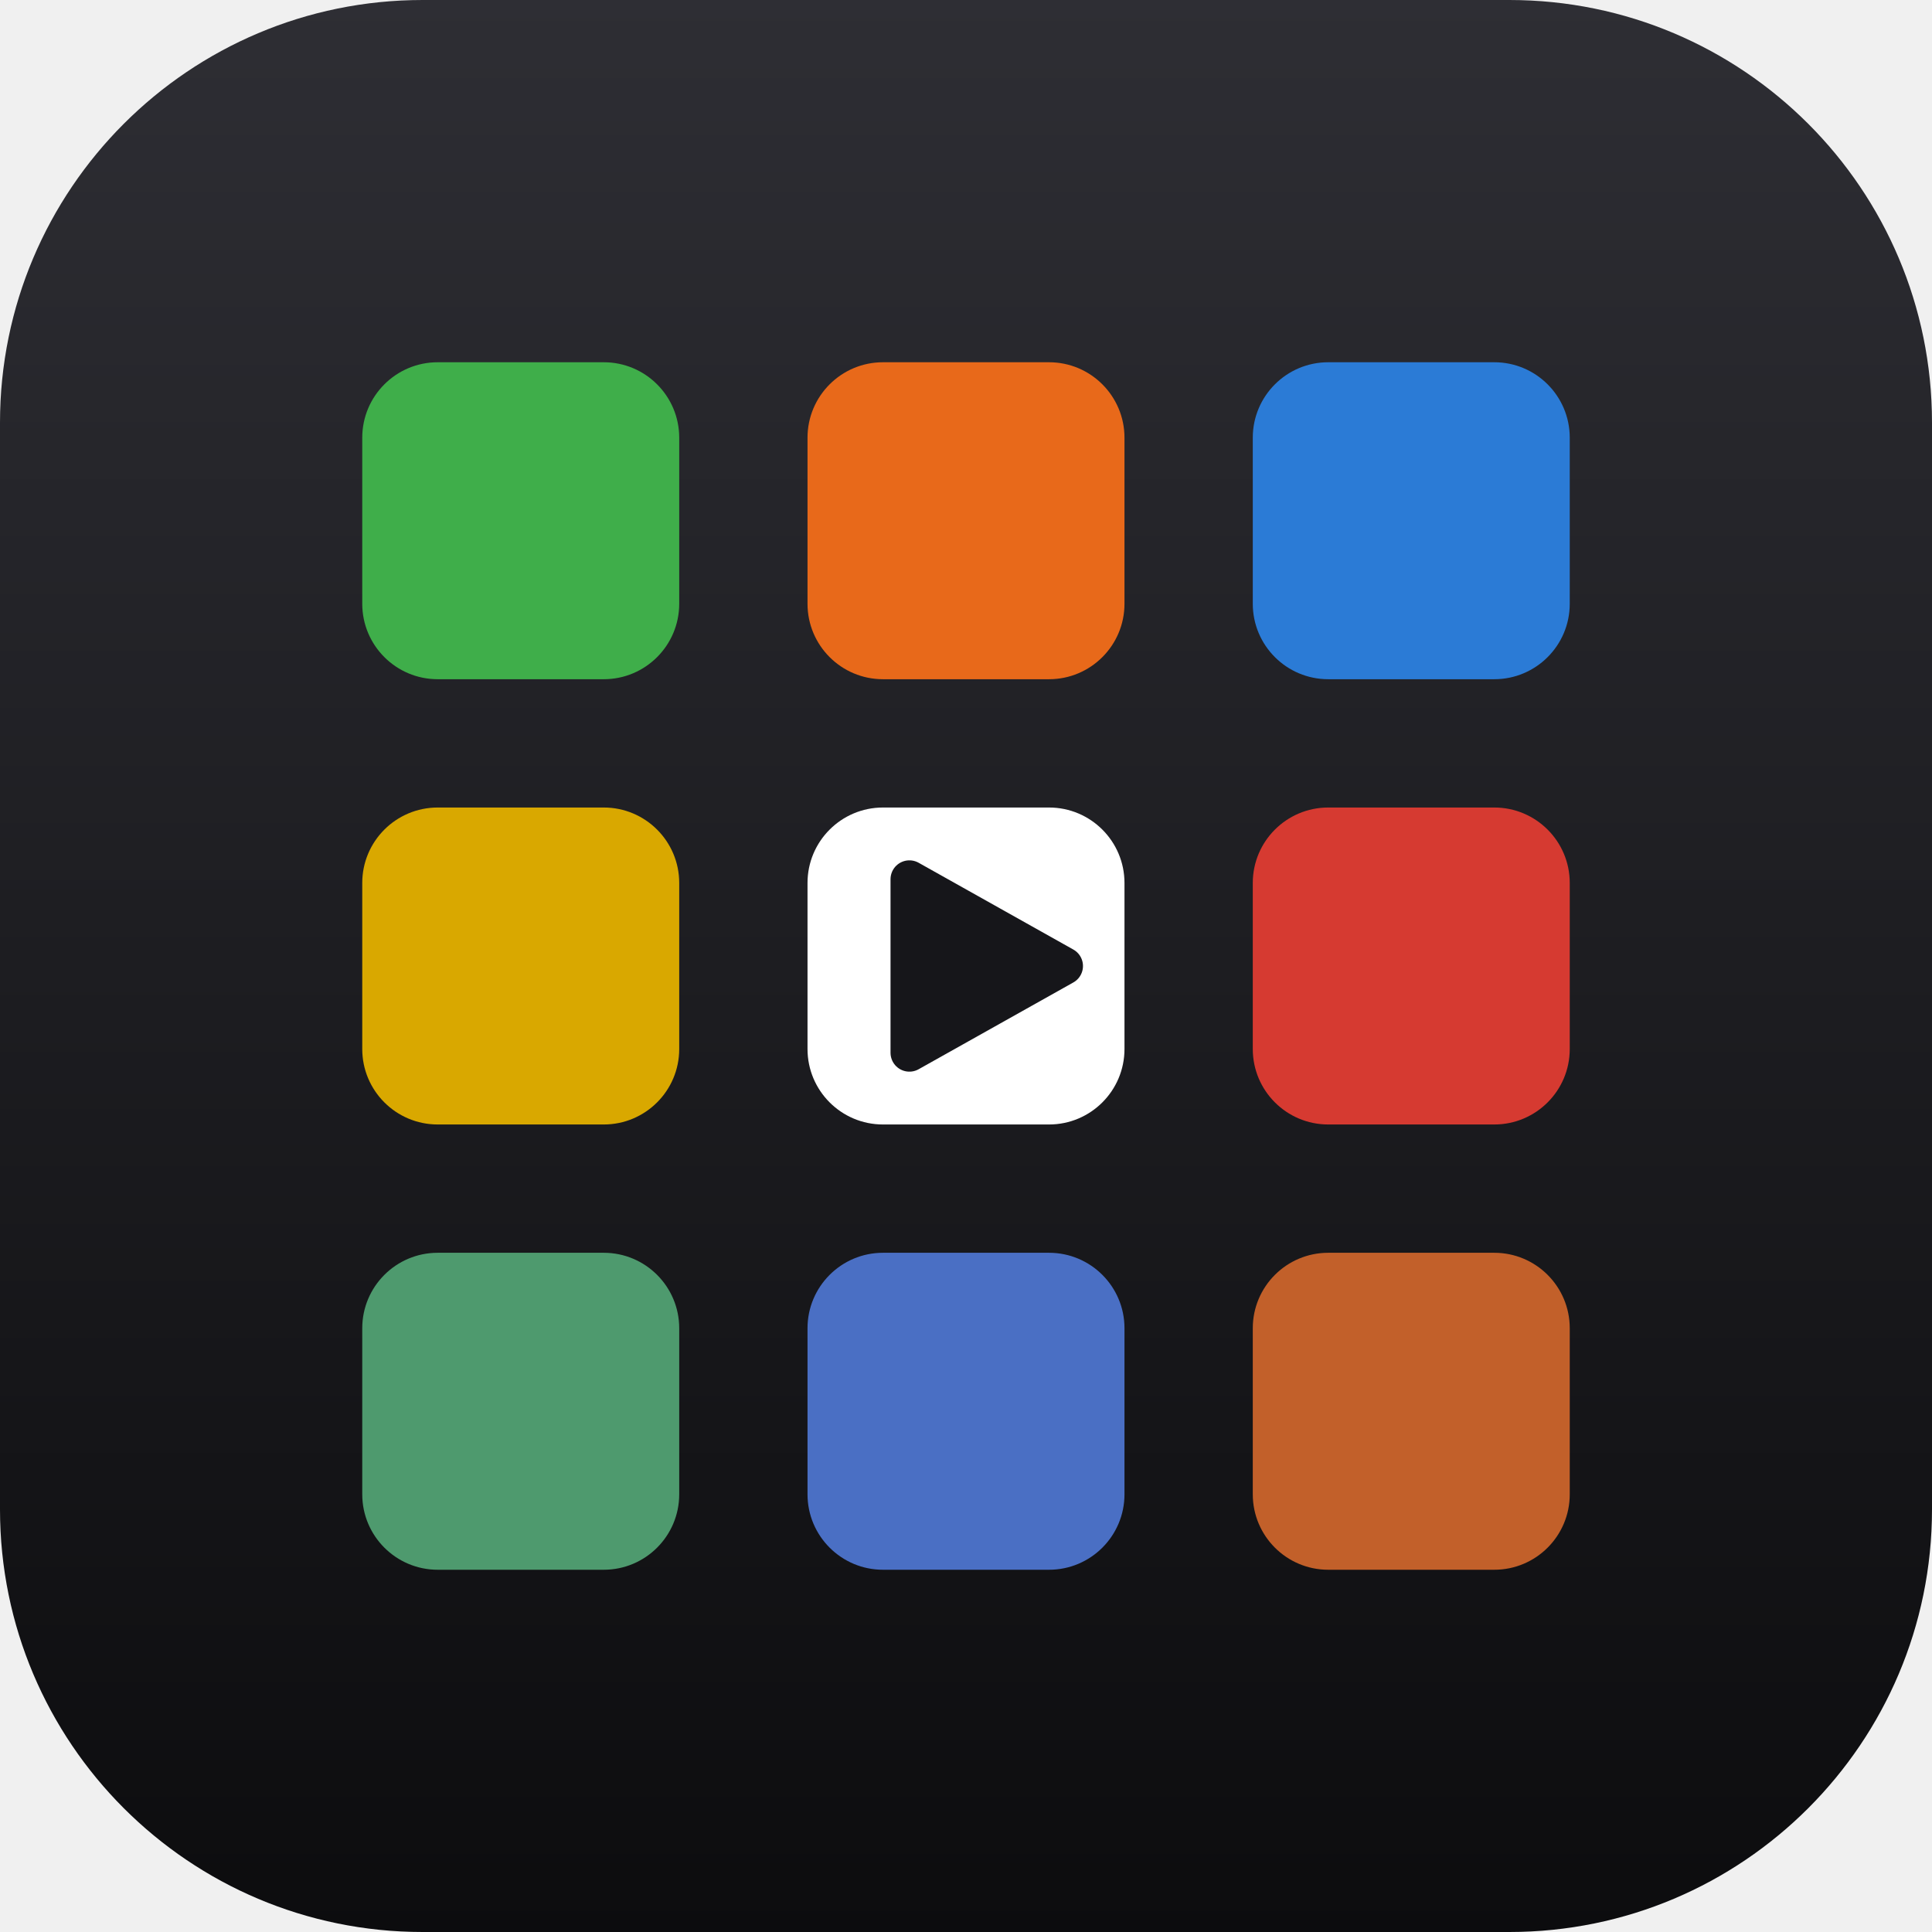
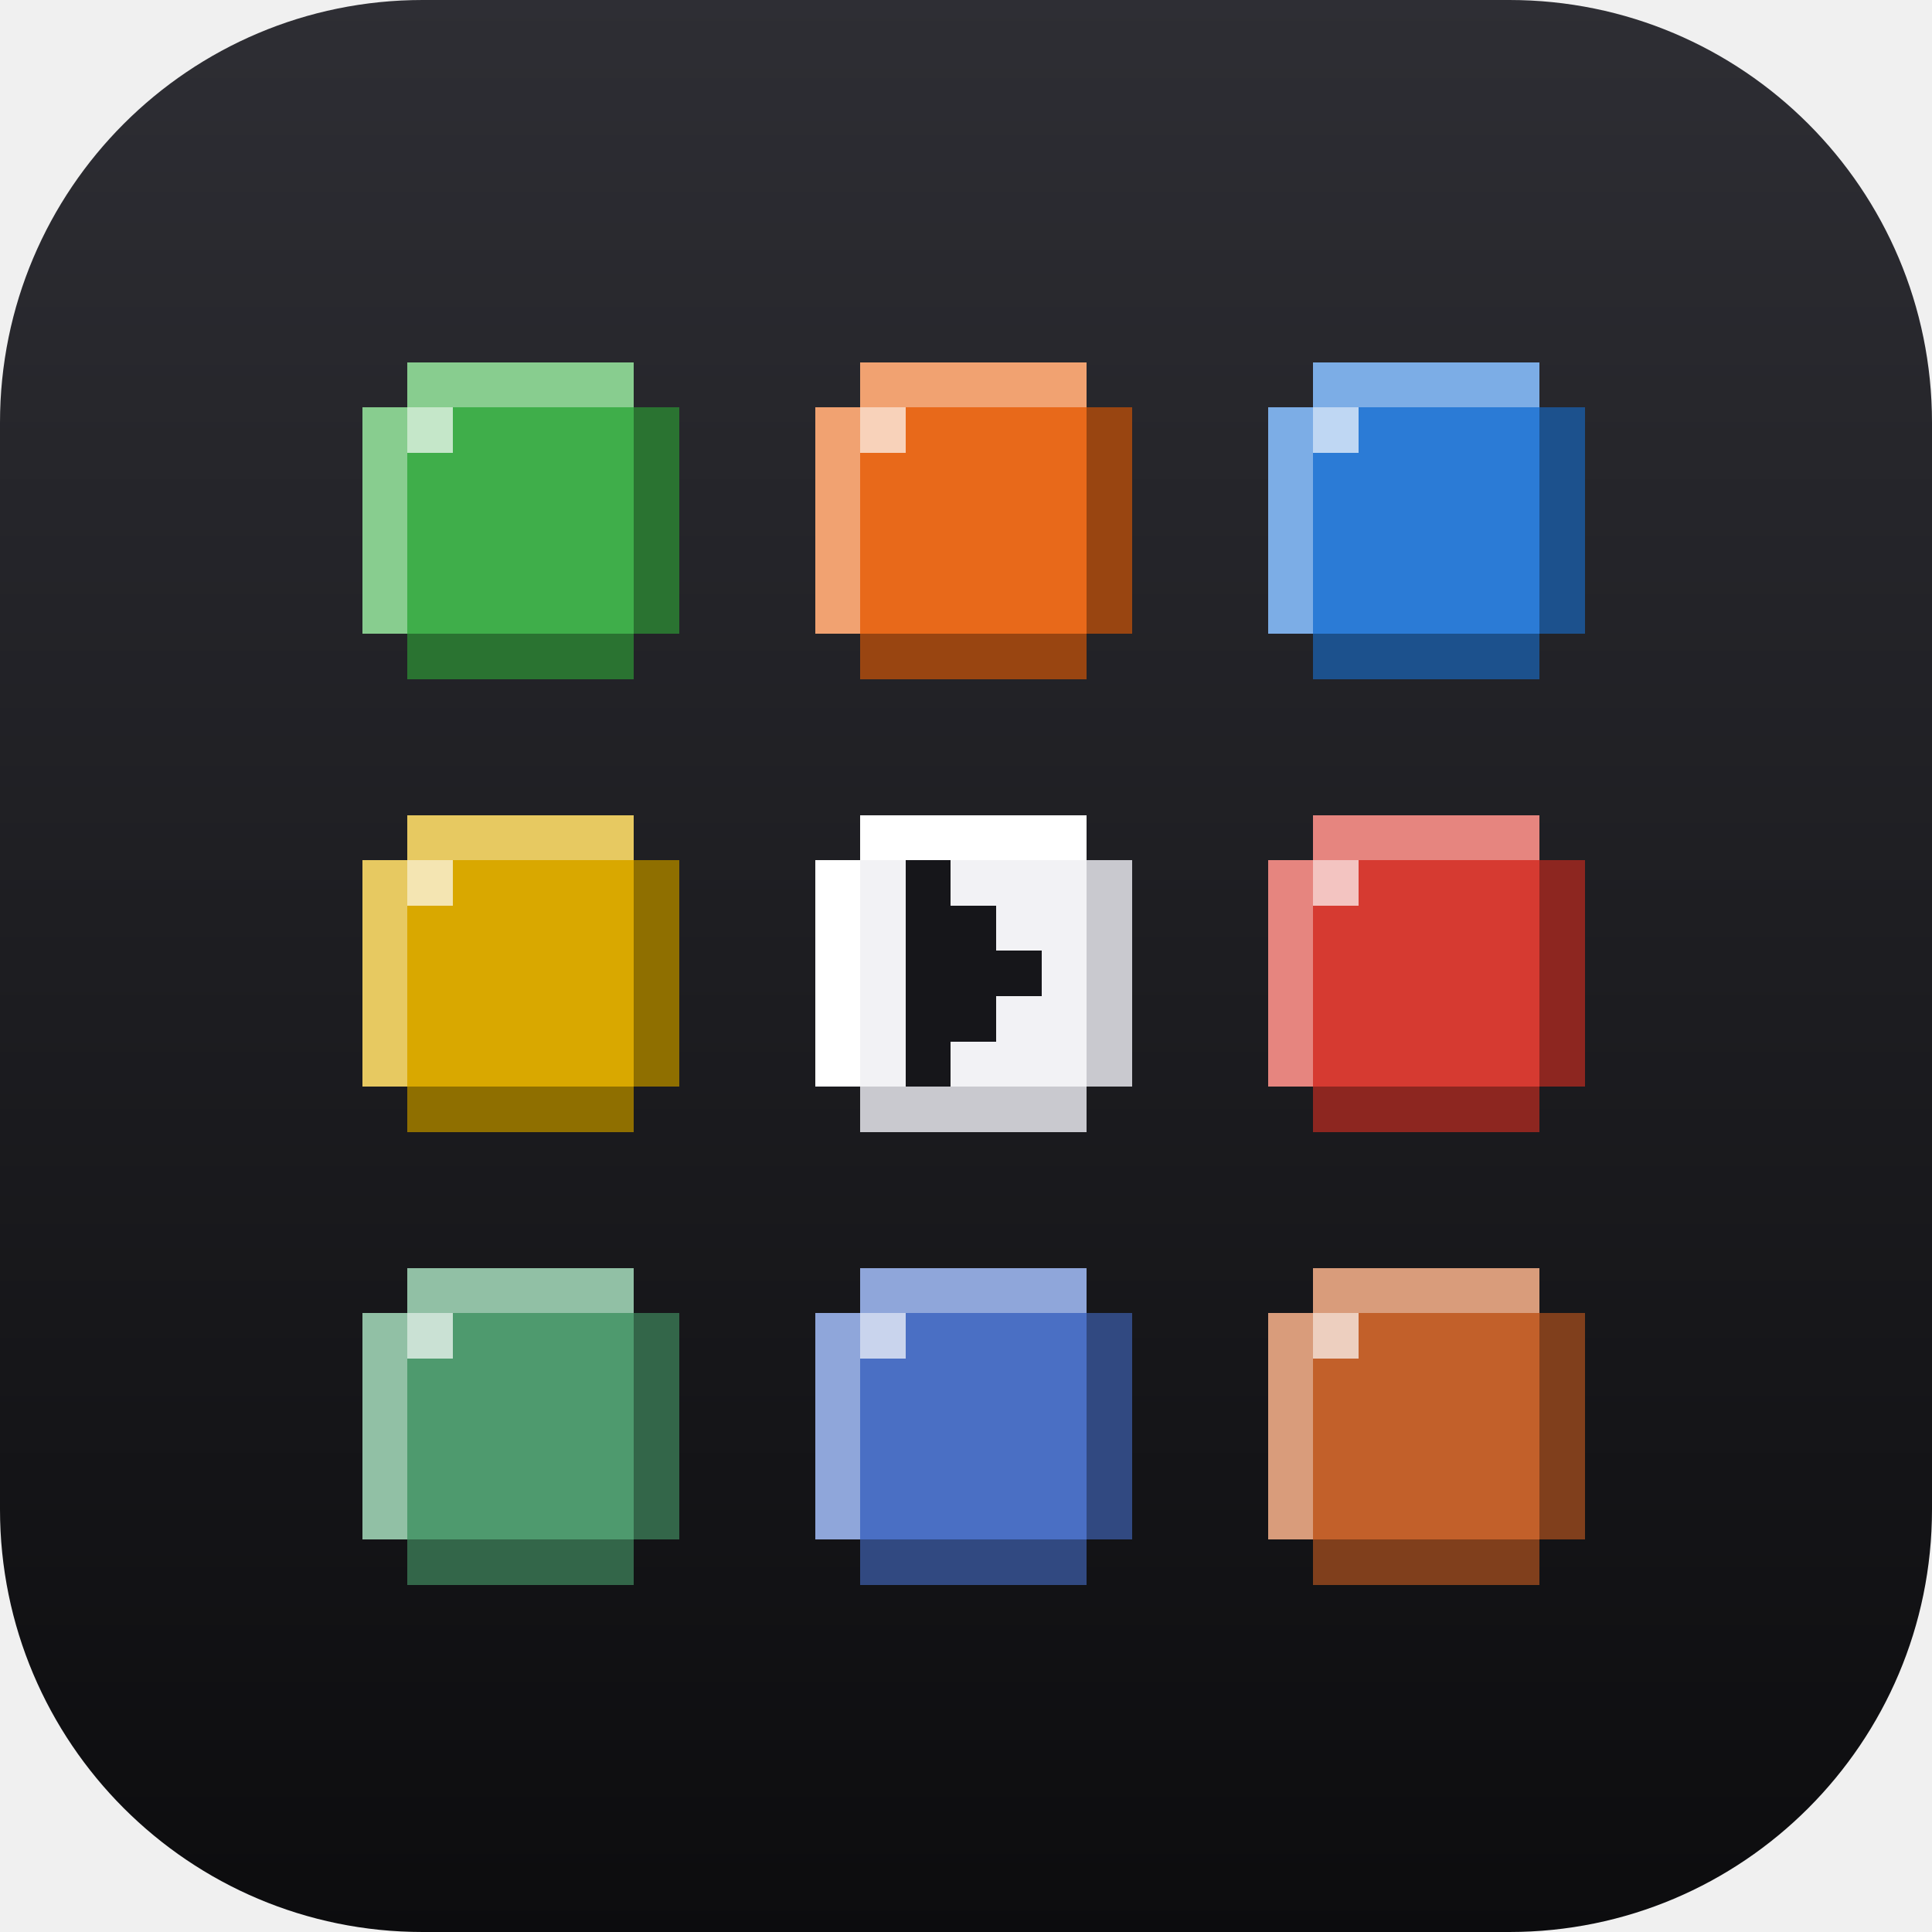
<svg xmlns="http://www.w3.org/2000/svg" width="200" height="200" viewBox="0 0 1024 1024">
  <defs>
    <linearGradient id="g" x1="0" y1="0" x2="0" y2="1">
      <stop offset="0" stop-color="#2E2E34" />
      <stop offset="1" stop-color="#0C0C0E" />
    </linearGradient>
  </defs>
  <rect width="1024" height="1024" rx="224" fill="url(#g)" />
-   <rect x="192" y="192" width="168" height="168" rx="40" fill="#3FAE4A" />
-   <rect x="428" y="192" width="168" height="168" rx="40" fill="#E8691A" />
-   <rect x="664" y="192" width="168" height="168" rx="40" fill="#2B7BD6" />
-   <rect x="192" y="428" width="168" height="168" rx="40" fill="#D9A800" />
-   <rect x="428" y="428" width="168" height="168" rx="40" fill="#fff" />
-   <rect x="664" y="428" width="168" height="168" rx="40" fill="#D63A31" />
-   <rect x="192" y="664" width="168" height="168" rx="40" fill="#4E9A6E" />
-   <rect x="428" y="664" width="168" height="168" rx="40" fill="#4A6FC4" />
-   <rect x="664" y="664" width="168" height="168" rx="40" fill="#C2602A" />
-   <path d="M482 466 L482 558 L564 512 Z" fill="#16161a" stroke="#16161a" stroke-width="20" stroke-linejoin="round" />
+   <g shape-rendering="crispEdges">
+     <rect x="216" y="192" width="120" height="24" fill="#88CD8F" />
+     <rect x="192" y="216" width="24" height="120" fill="#88CD8F" />
+     <rect x="216" y="336" width="120" height="24" fill="#2A7331" />
+     <rect x="336" y="216" width="24" height="120" fill="#2A7331" />
+     <rect x="216" y="216" width="120" height="120" fill="#3FAE4A" />
+     <rect x="216" y="216" width="24" height="24" fill="#C5E7C9" />
+     <rect x="456" y="192" width="120" height="24" fill="#F1A271" />
+     <rect x="432" y="216" width="24" height="120" fill="#F1A271" />
+     <rect x="456" y="336" width="120" height="24" fill="#994511" />
+     <rect x="576" y="216" width="24" height="120" fill="#994511" />
+     <rect x="456" y="216" width="120" height="120" fill="#E8691A" />
+     <rect x="456" y="216" width="24" height="24" fill="#F8D2BA" />
+     <rect x="696" y="192" width="120" height="24" fill="#7CADE6" />
+     <rect x="672" y="216" width="24" height="120" fill="#7CADE6" />
+     <rect x="696" y="336" width="120" height="24" fill="#1C518D" />
+     <rect x="816" y="216" width="24" height="120" fill="#1C518D" />
+     <rect x="696" y="216" width="120" height="120" fill="#2B7BD6" />
+     <rect x="696" y="216" width="24" height="24" fill="#BFD7F3" />
+     <rect x="216" y="432" width="120" height="24" fill="#E7C961" />
+     <rect x="192" y="456" width="24" height="120" fill="#E7C961" />
+     <rect x="216" y="576" width="120" height="24" fill="#8F6F00" />
+     <rect x="336" y="456" width="24" height="120" fill="#8F6F00" />
+     <rect x="216" y="456" width="120" height="120" fill="#D9A800" />
+     <rect x="216" y="456" width="24" height="24" fill="#F4E5B2" />
+     <rect x="456" y="432" width="120" height="24" fill="#FFFFFF" />
+     <rect x="432" y="456" width="24" height="120" fill="#FFFFFF" />
+     <rect x="456" y="576" width="120" height="24" fill="#C9C9CF" />
+     <rect x="576" y="456" width="24" height="120" fill="#C9C9CF" />
+     <rect x="456" y="456" width="120" height="120" fill="#F2F2F5" />
+     <rect x="480" y="456" width="24" height="24" fill="#16161A" />
+     <rect x="480" y="480" width="48" height="24" fill="#16161A" />
+     <rect x="480" y="504" width="72" height="24" fill="#16161A" />
+     <rect x="480" y="528" width="48" height="24" fill="#16161A" />
+     <rect x="480" y="552" width="24" height="24" fill="#16161A" />
+     <rect x="696" y="432" width="120" height="24" fill="#E6857F" />
+     <rect x="672" y="456" width="24" height="120" fill="#E6857F" />
+     <rect x="696" y="576" width="120" height="24" fill="#8D2620" />
+     <rect x="816" y="456" width="24" height="120" fill="#8D2620" />
+     <rect x="696" y="456" width="120" height="120" fill="#D63A31" />
+     <rect x="696" y="456" width="24" height="24" fill="#F3C4C1" />
+     <rect x="216" y="672" width="120" height="24" fill="#91C0A5" />
+     <rect x="192" y="696" width="24" height="120" fill="#91C0A5" />
+     <rect x="216" y="816" width="120" height="24" fill="#336649" />
+     <rect x="336" y="696" width="24" height="120" fill="#336649" />
+     <rect x="216" y="696" width="120" height="120" fill="#4E9A6E" />
+     <rect x="216" y="696" width="24" height="24" fill="#CAE1D4" />
+     <rect x="456" y="672" width="120" height="24" fill="#8FA6DA" />
+     <rect x="432" y="696" width="24" height="120" fill="#8FA6DA" />
+     <rect x="456" y="816" width="120" height="24" fill="#314981" />
+     <rect x="576" y="696" width="24" height="120" fill="#314981" />
+     <rect x="456" y="696" width="120" height="120" fill="#4A6FC4" />
+     <rect x="456" y="696" width="24" height="24" fill="#C9D4ED" />
+     <rect x="696" y="672" width="120" height="24" fill="#D99C7B" />
+     <rect x="672" y="696" width="24" height="120" fill="#D99C7B" />
+     <rect x="696" y="816" width="120" height="24" fill="#803F1C" />
+     <rect x="816" y="696" width="24" height="120" fill="#803F1C" />
+     <rect x="696" y="696" width="120" height="120" fill="#C2602A" />
+     <rect x="696" y="696" width="24" height="24" fill="#EDCFBF" />
+   </g>
</svg>
